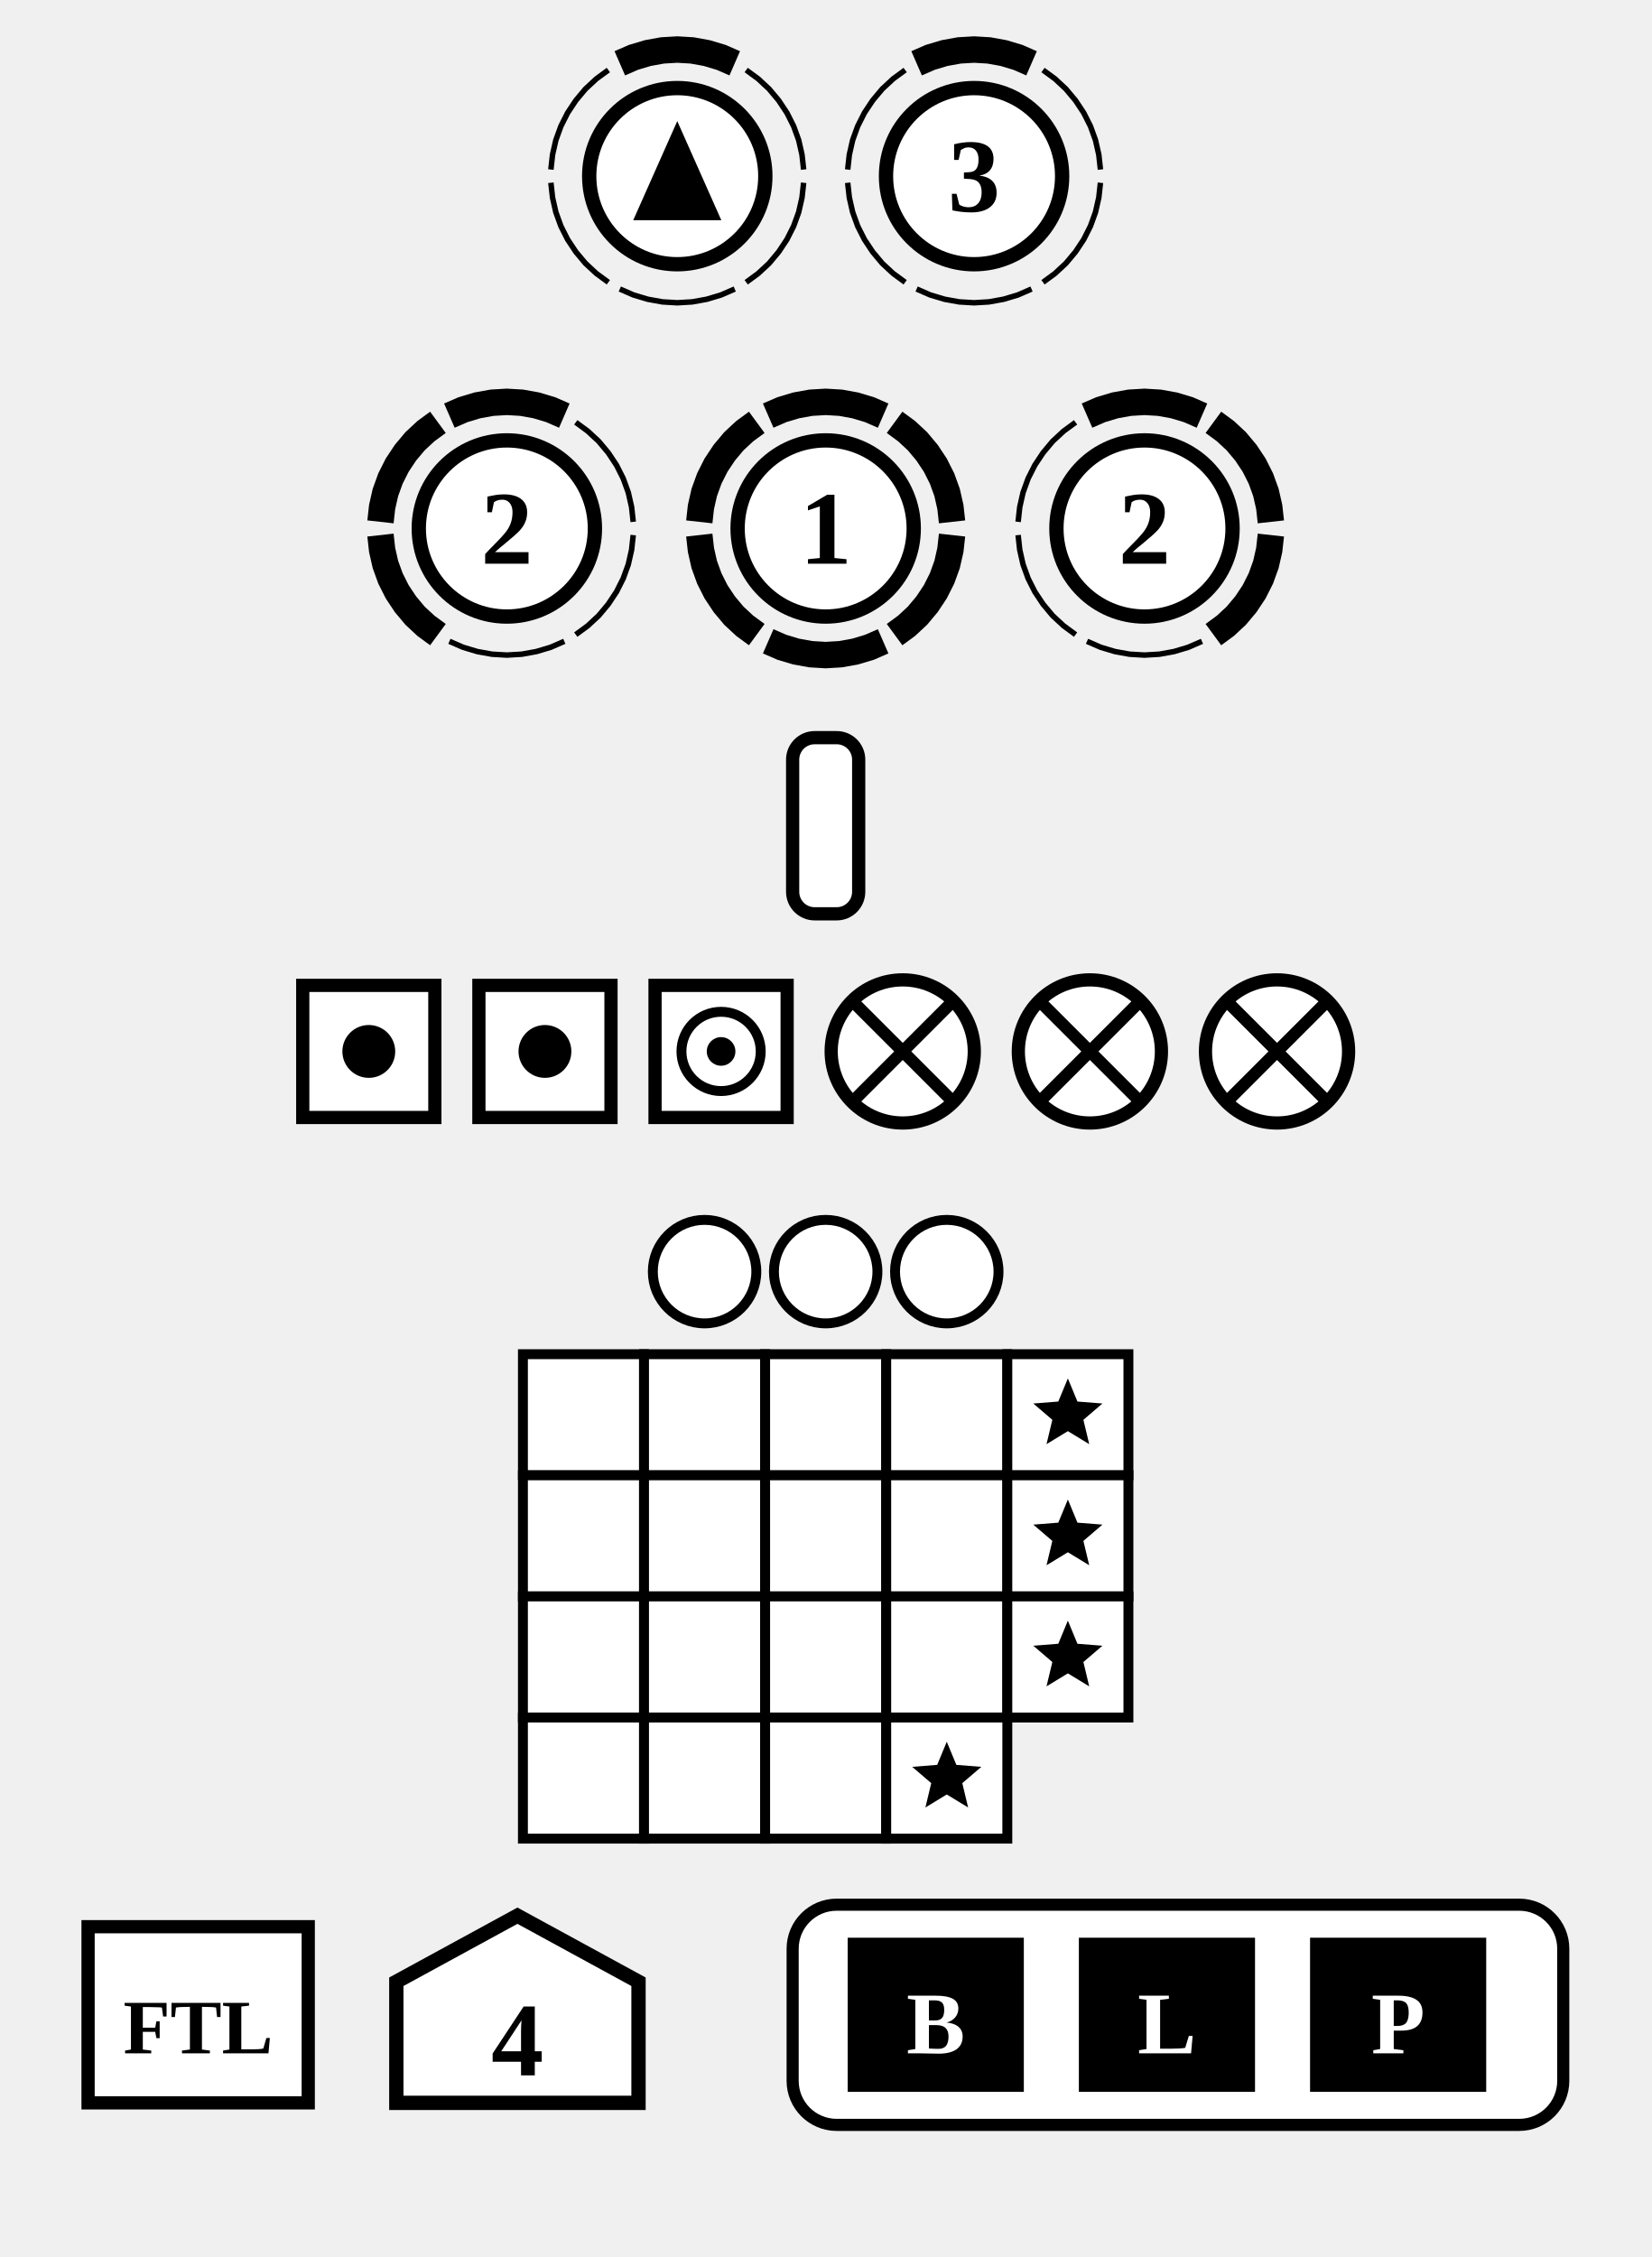
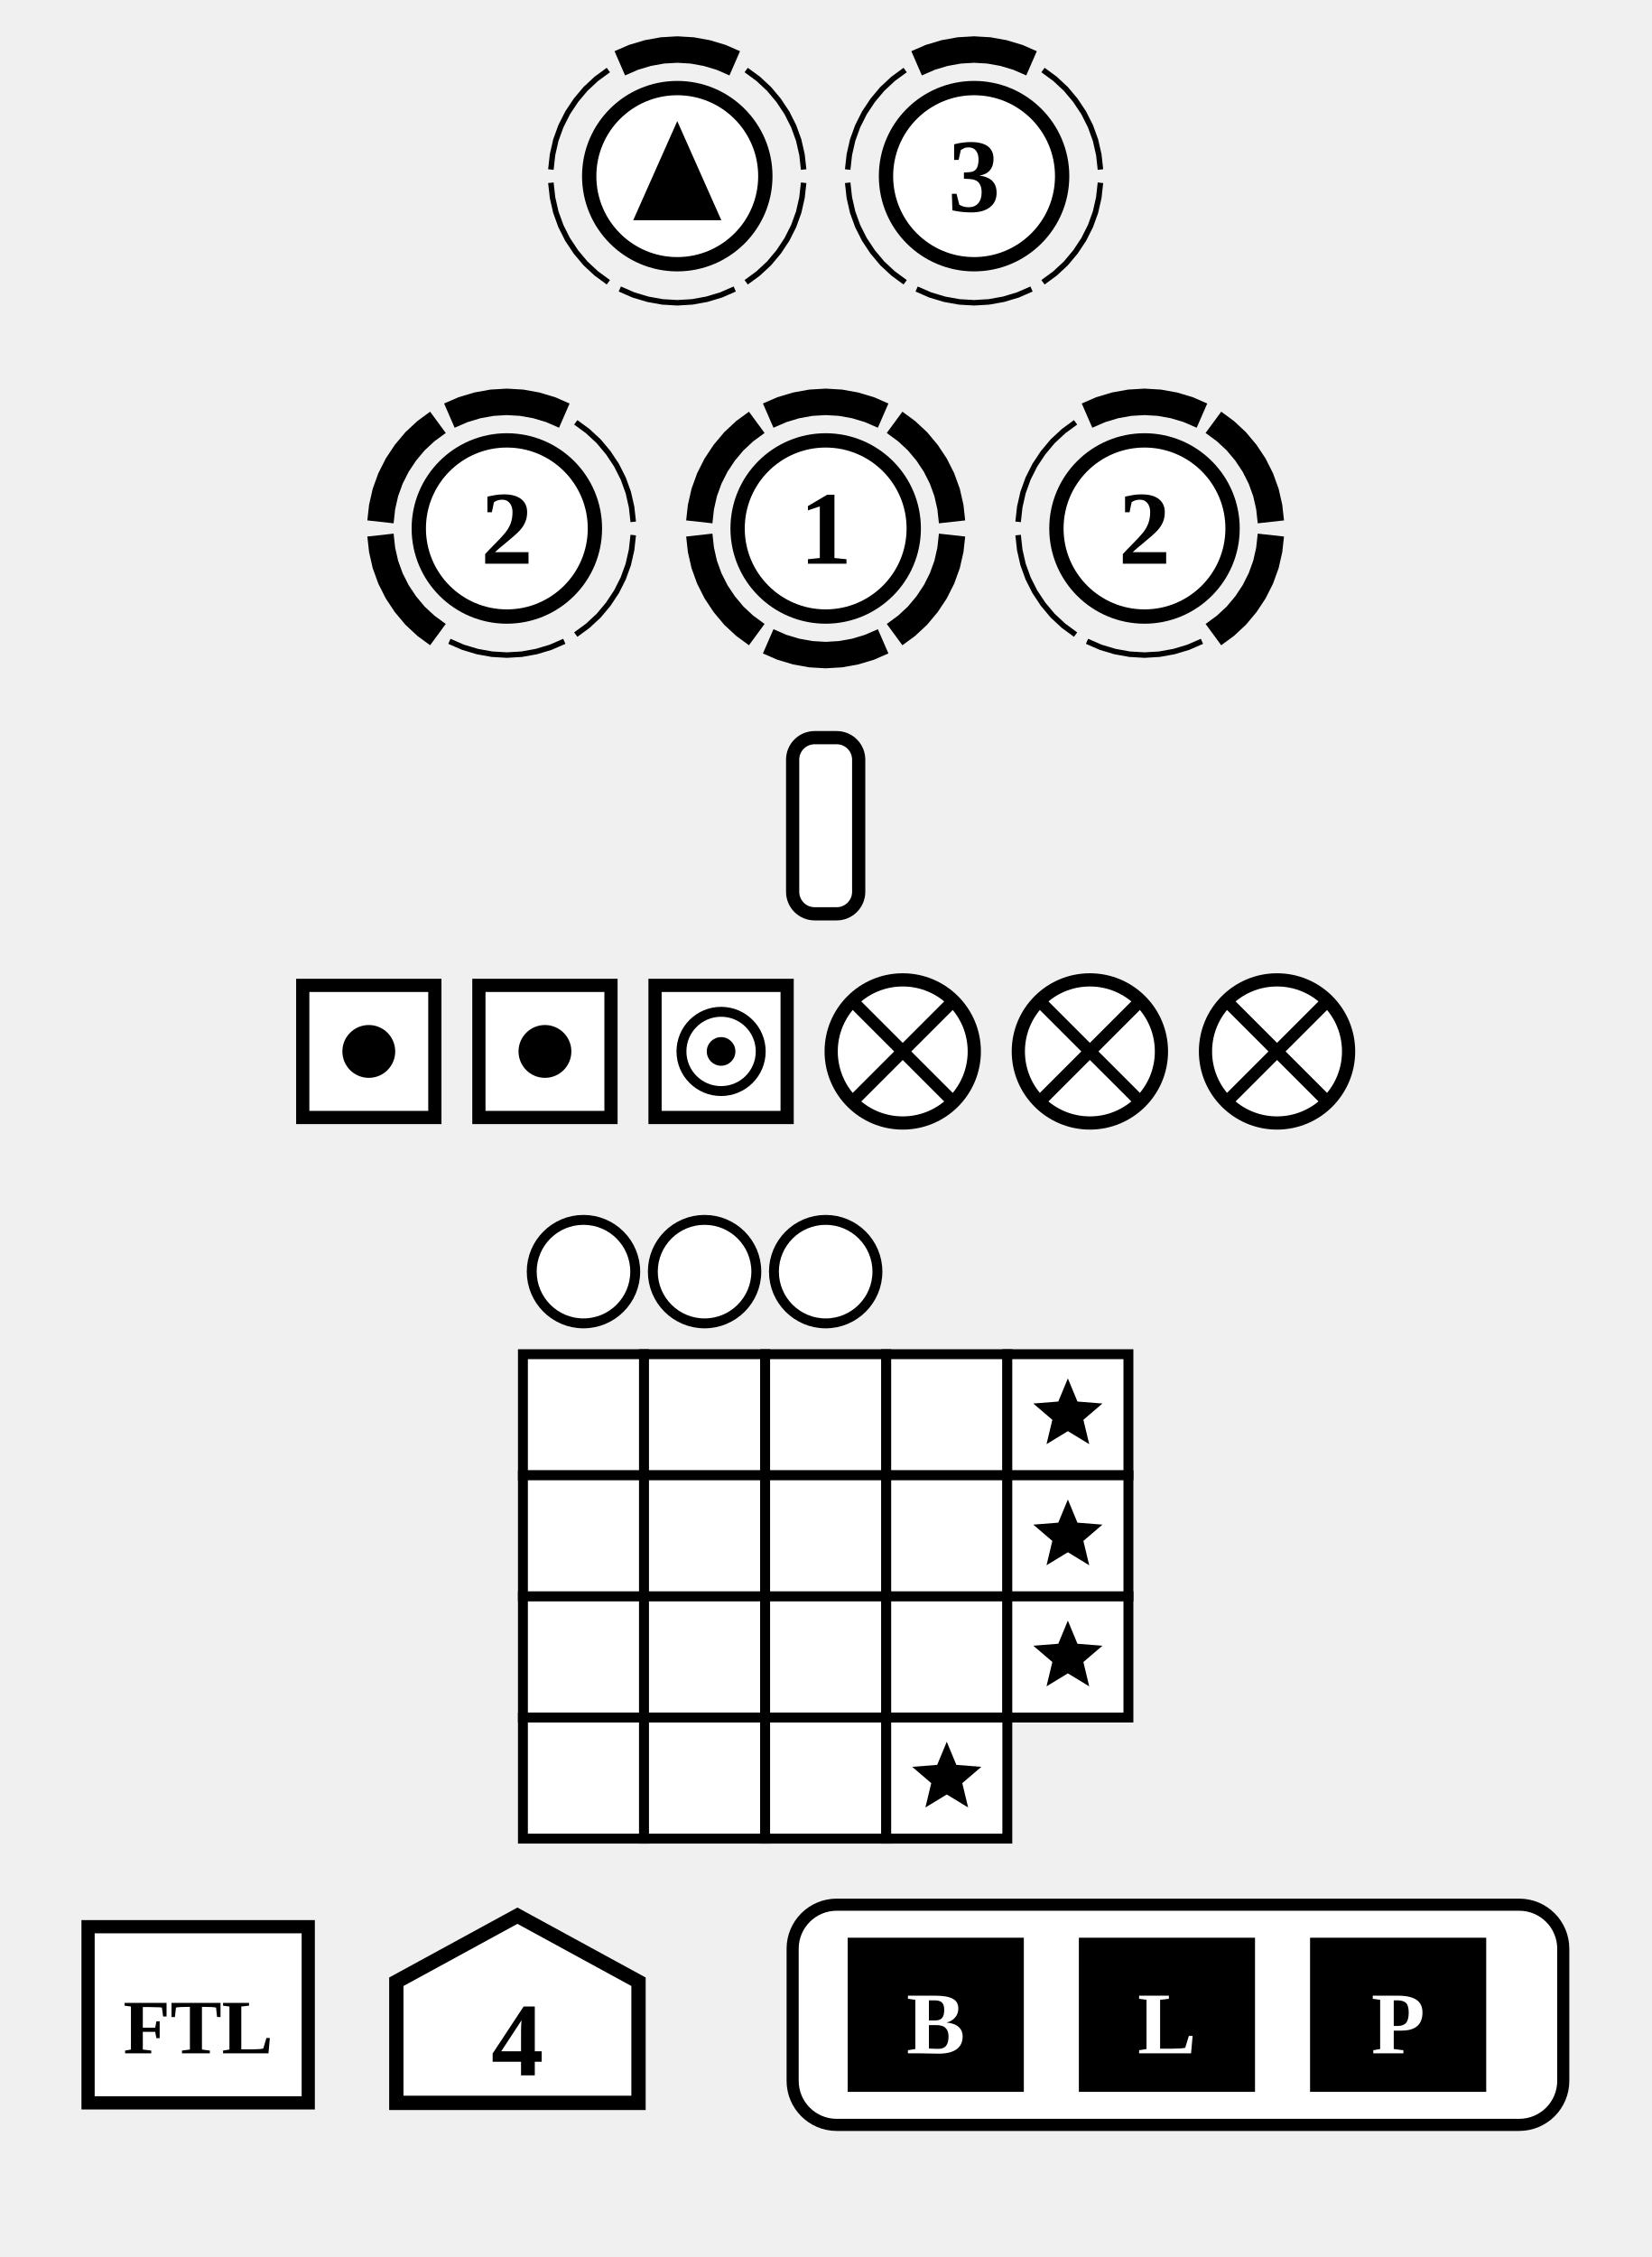
<svg xmlns="http://www.w3.org/2000/svg" viewBox="30 0 150 205" class="ssd">
  <circle cx="91.52" cy="16" r="8" fill="white" stroke="black" stroke-width="1.3" data-ref="system:s5" />
  <path d="M87.52 20 L91.52 11 L95.52 20 Z" fill="black" stroke="none" stroke-width="0" data-ref="system:s5" />
  <path d="M86.3 5.75 L87.54 5.21 L88.84 4.82 L90.17 4.58 L91.52 4.5 L92.87 4.58 L94.2 4.82 L95.5 5.21 L96.74 5.75" fill="none" stroke="black" stroke-width="2.4" data-ref="system:s5" />
  <path d="M97.78 6.36 L98.87 7.16 L99.86 8.08 L100.73 9.12 L101.48 10.25 L102.09 11.46 L102.55 12.73 L102.85 14.05 L103 15.4" fill="none" stroke="black" stroke-width="0.5" data-ref="system:s5" />
  <path d="M103 16.6 L102.85 17.95 L102.55 19.27 L102.09 20.54 L101.48 21.75 L100.73 22.88 L99.86 23.92 L98.87 24.84 L97.78 25.64" fill="none" stroke="black" stroke-width="0.5" data-ref="system:s5" />
  <path d="M96.74 26.25 L95.5 26.79 L94.2 27.18 L92.87 27.42 L91.52 27.5 L90.17 27.42 L88.84 27.18 L87.54 26.79 L86.3 26.25" fill="none" stroke="black" stroke-width="0.5" data-ref="system:s5" />
  <path d="M85.26 25.64 L84.17 24.84 L83.18 23.92 L82.31 22.88 L81.56 21.75 L80.95 20.54 L80.49 19.27 L80.19 17.95 L80.04 16.6" fill="none" stroke="black" stroke-width="0.5" data-ref="system:s5" />
  <path d="M80.04 15.4 L80.19 14.05 L80.49 12.73 L80.95 11.46 L81.56 10.25 L82.31 9.12 L83.18 8.08 L84.17 7.16 L85.26 6.36" fill="none" stroke="black" stroke-width="0.5" data-ref="system:s5" />
  <circle cx="118.48" cy="16" r="8" fill="white" stroke="black" stroke-width="1.3" data-ref="system:s1" />
  <text x="118.48" y="19.2" font-size="9.5" text-anchor="middle" fill="black" font-weight="700" data-ref="system:s1">3</text>
  <path d="M113.26 5.75 L114.5 5.21 L115.8 4.82 L117.13 4.58 L118.48 4.5 L119.83 4.58 L121.16 4.82 L122.46 5.21 L123.7 5.75" fill="none" stroke="black" stroke-width="2.4" data-ref="system:s1" />
  <path d="M124.74 6.36 L125.83 7.16 L126.82 8.08 L127.69 9.12 L128.44 10.25 L129.05 11.46 L129.51 12.73 L129.81 14.05 L129.96 15.4" fill="none" stroke="black" stroke-width="0.5" data-ref="system:s1" />
  <path d="M129.96 16.6 L129.81 17.95 L129.51 19.27 L129.05 20.54 L128.44 21.75 L127.69 22.88 L126.82 23.92 L125.83 24.84 L124.74 25.64" fill="none" stroke="black" stroke-width="0.5" data-ref="system:s1" />
  <path d="M123.7 26.25 L122.46 26.79 L121.16 27.18 L119.83 27.42 L118.48 27.5 L117.13 27.42 L115.8 27.18 L114.5 26.79 L113.26 26.25" fill="none" stroke="black" stroke-width="0.5" data-ref="system:s1" />
  <path d="M112.22 25.64 L111.13 24.84 L110.14 23.92 L109.27 22.88 L108.52 21.75 L107.91 20.54 L107.45 19.27 L107.15 17.95 L107 16.6" fill="none" stroke="black" stroke-width="0.5" data-ref="system:s1" />
  <path d="M107 15.4 L107.15 14.05 L107.45 12.73 L107.91 11.46 L108.52 10.25 L109.27 9.12 L110.14 8.08 L111.13 7.16 L112.22 6.36" fill="none" stroke="black" stroke-width="0.5" data-ref="system:s1" />
  <circle cx="105" cy="48" r="8" fill="white" stroke="black" stroke-width="1.3" data-ref="system:s4" />
  <text x="105" y="51.2" font-size="9.5" text-anchor="middle" fill="black" font-weight="700" data-ref="system:s4">1</text>
  <path d="M99.78 37.75 L101.02 37.21 L102.32 36.82 L103.65 36.58 L105 36.5 L106.35 36.58 L107.68 36.82 L108.98 37.21 L110.22 37.75" fill="none" stroke="black" stroke-width="2.4" data-ref="system:s4" />
  <path d="M111.26 38.36 L112.35 39.16 L113.34 40.08 L114.21 41.12 L114.96 42.25 L115.57 43.46 L116.03 44.73 L116.33 46.05 L116.48 47.4" fill="none" stroke="black" stroke-width="2.4" data-ref="system:s4" />
  <path d="M116.48 48.6 L116.33 49.95 L116.03 51.27 L115.57 52.54 L114.96 53.75 L114.21 54.88 L113.34 55.92 L112.35 56.84 L111.26 57.64" fill="none" stroke="black" stroke-width="2.4" data-ref="system:s4" />
  <path d="M110.22 58.25 L108.98 58.79 L107.68 59.18 L106.35 59.42 L105 59.5 L103.65 59.42 L102.32 59.18 L101.02 58.79 L99.78 58.25" fill="none" stroke="black" stroke-width="2.4" data-ref="system:s4" />
  <path d="M98.74 57.64 L97.65 56.84 L96.66 55.92 L95.79 54.88 L95.04 53.75 L94.43 52.54 L93.97 51.27 L93.67 49.95 L93.52 48.6" fill="none" stroke="black" stroke-width="2.4" data-ref="system:s4" />
  <path d="M93.52 47.4 L93.67 46.05 L93.97 44.73 L94.43 43.46 L95.04 42.25 L95.79 41.12 L96.66 40.08 L97.65 39.16 L98.74 38.36" fill="none" stroke="black" stroke-width="2.4" data-ref="system:s4" />
  <rect x="102" y="67" width="6" height="16" rx="2" fill="white" stroke="black" stroke-width="1.2" data-ref="system:s12" />
  <circle cx="76.04" cy="48" r="8" fill="white" stroke="black" stroke-width="1.3" data-ref="system:s2" />
  <text x="76.04" y="51.2" font-size="9.5" text-anchor="middle" fill="black" font-weight="700" data-ref="system:s2">2</text>
  <path d="M70.82 37.75 L72.06 37.21 L73.36 36.82 L74.69 36.58 L76.04 36.5 L77.39 36.58 L78.72 36.82 L80.02 37.21 L81.26 37.75" fill="none" stroke="black" stroke-width="2.4" data-ref="system:s2" />
  <path d="M82.3 38.36 L83.39 39.16 L84.38 40.08 L85.25 41.12 L86 42.25 L86.61 43.46 L87.07 44.73 L87.37 46.05 L87.52 47.4" fill="none" stroke="black" stroke-width="0.5" data-ref="system:s2" />
  <path d="M87.52 48.6 L87.37 49.95 L87.07 51.27 L86.61 52.54 L86 53.75 L85.25 54.88 L84.38 55.92 L83.39 56.84 L82.3 57.64" fill="none" stroke="black" stroke-width="0.5" data-ref="system:s2" />
  <path d="M81.26 58.25 L80.02 58.79 L78.72 59.18 L77.39 59.42 L76.04 59.5 L74.69 59.42 L73.36 59.18 L72.06 58.79 L70.82 58.25" fill="none" stroke="black" stroke-width="0.5" data-ref="system:s2" />
  <path d="M69.78 57.64 L68.69 56.84 L67.7 55.92 L66.83 54.88 L66.08 53.75 L65.47 52.54 L65.01 51.27 L64.71 49.95 L64.56 48.6" fill="none" stroke="black" stroke-width="2.4" data-ref="system:s2" />
  <path d="M64.56 47.4 L64.71 46.05 L65.01 44.73 L65.47 43.46 L66.08 42.25 L66.83 41.12 L67.7 40.08 L68.69 39.16 L69.78 38.36" fill="none" stroke="black" stroke-width="2.4" data-ref="system:s2" />
  <circle cx="133.96" cy="48" r="8" fill="white" stroke="black" stroke-width="1.3" data-ref="system:s3" />
  <text x="133.96" y="51.2" font-size="9.5" text-anchor="middle" fill="black" font-weight="700" data-ref="system:s3">2</text>
  <path d="M128.74 37.75 L129.98 37.21 L131.28 36.82 L132.61 36.58 L133.96 36.5 L135.31 36.58 L136.64 36.82 L137.94 37.21 L139.18 37.75" fill="none" stroke="black" stroke-width="2.4" data-ref="system:s3" />
  <path d="M140.22 38.36 L141.31 39.16 L142.3 40.08 L143.17 41.12 L143.92 42.25 L144.53 43.46 L144.99 44.73 L145.29 46.05 L145.44 47.4" fill="none" stroke="black" stroke-width="2.4" data-ref="system:s3" />
  <path d="M145.44 48.6 L145.29 49.95 L144.99 51.27 L144.53 52.54 L143.92 53.75 L143.17 54.88 L142.3 55.92 L141.31 56.84 L140.22 57.64" fill="none" stroke="black" stroke-width="2.4" data-ref="system:s3" />
  <path d="M139.18 58.25 L137.94 58.79 L136.64 59.18 L135.31 59.42 L133.96 59.5 L132.61 59.42 L131.28 59.18 L129.98 58.79 L128.74 58.25" fill="none" stroke="black" stroke-width="0.5" data-ref="system:s3" />
  <path d="M127.7 57.64 L126.61 56.84 L125.62 55.92 L124.75 54.88 L124 53.75 L123.39 52.54 L122.93 51.27 L122.63 49.95 L122.48 48.6" fill="none" stroke="black" stroke-width="0.5" data-ref="system:s3" />
  <path d="M122.48 47.4 L122.63 46.05 L122.93 44.73 L123.39 43.46 L124 42.25 L124.75 41.12 L125.62 40.08 L126.61 39.16 L127.7 38.36" fill="none" stroke="black" stroke-width="0.5" data-ref="system:s3" />
  <rect x="57.5" y="89.5" width="12" height="12" fill="white" stroke="black" stroke-width="1.2" data-ref="system:s9" />
  <circle cx="63.5" cy="95.5" r="2.4" fill="black" stroke="none" stroke-width="0" data-ref="system:s9" />
  <rect x="73.5" y="89.5" width="12" height="12" fill="white" stroke="black" stroke-width="1.2" data-ref="system:s10" />
  <circle cx="79.5" cy="95.5" r="2.4" fill="black" stroke="none" stroke-width="0" data-ref="system:s10" />
  <rect x="89.5" y="89.5" width="12" height="12" fill="white" stroke="black" stroke-width="1.2" data-ref="system:s11" />
  <circle cx="95.5" cy="95.5" r="3.6" fill="none" stroke="black" stroke-width="0.9" data-ref="system:s11" />
  <circle cx="95.5" cy="95.5" r="1.3" fill="black" stroke="none" stroke-width="0" data-ref="system:s11" />
  <circle cx="112" cy="95.5" r="6.5" fill="white" stroke="black" stroke-width="1.2" data-ref="system:s6" />
  <path d="M107.5 91 L116.5 100 M116.5 91 L107.5 100" fill="none" stroke="black" stroke-width="1.1" data-ref="system:s6" />
  <circle cx="129" cy="95.5" r="6.5" fill="white" stroke="black" stroke-width="1.2" data-ref="system:s7" />
  <path d="M124.5 91 L133.5 100 M133.5 91 L124.5 100" fill="none" stroke="black" stroke-width="1.1" data-ref="system:s7" />
  <circle cx="146" cy="95.5" r="6.5" fill="white" stroke="black" stroke-width="1.2" data-ref="system:s8" />
  <path d="M141.5 91 L150.5 100 M150.5 91 L141.5 100" fill="none" stroke="black" stroke-width="1.1" data-ref="system:s8" />
-   <circle cx="94" cy="115.5" r="4.7" fill="white" stroke="black" stroke-width="0.9" data-ref="armour:1" />
-   <circle cx="105" cy="115.5" r="4.7" fill="white" stroke="black" stroke-width="0.9" data-ref="armour:2" />
-   <circle cx="116" cy="115.5" r="4.7" fill="white" stroke="black" stroke-width="0.9" data-ref="armour:3" />
+   <circle cx="83" cy="115.5" r="4.7" fill="white" stroke="black" stroke-width="0.9" data-ref="armour:1" />
+   <circle cx="94" cy="115.5" r="4.7" fill="white" stroke="black" stroke-width="0.9" data-ref="armour:2" />
+   <circle cx="105" cy="115.5" r="4.7" fill="white" stroke="black" stroke-width="0.9" data-ref="armour:3" />
  <rect x="77.5" y="123" width="11" height="11" fill="white" stroke="black" stroke-width="0.9" data-ref="hull:1" />
  <rect x="88.5" y="123" width="11" height="11" fill="white" stroke="black" stroke-width="0.9" data-ref="hull:2" />
  <rect x="99.5" y="123" width="11" height="11" fill="white" stroke="black" stroke-width="0.9" data-ref="hull:3" />
  <rect x="110.5" y="123" width="11" height="11" fill="white" stroke="black" stroke-width="0.9" data-ref="hull:4" />
  <rect x="121.5" y="123" width="11" height="11" fill="white" stroke="black" stroke-width="0.9" data-ref="hull:5" />
  <path d="M127 125.2L127.87 127.3L130.14 127.48L128.41 128.96L128.94 131.17L127 129.99L125.06 131.17L125.59 128.96L123.86 127.48L126.13 127.3Z" fill="black" stroke="none" stroke-width="0" />
  <rect x="77.5" y="134" width="11" height="11" fill="white" stroke="black" stroke-width="0.9" data-ref="hull:6" />
  <rect x="88.5" y="134" width="11" height="11" fill="white" stroke="black" stroke-width="0.9" data-ref="hull:7" />
  <rect x="99.5" y="134" width="11" height="11" fill="white" stroke="black" stroke-width="0.9" data-ref="hull:8" />
  <rect x="110.5" y="134" width="11" height="11" fill="white" stroke="black" stroke-width="0.9" data-ref="hull:9" />
  <rect x="121.5" y="134" width="11" height="11" fill="white" stroke="black" stroke-width="0.9" data-ref="hull:10" />
  <path d="M127 136.2L127.87 138.3L130.14 138.48L128.41 139.96L128.94 142.17L127 140.99L125.06 142.17L125.59 139.96L123.86 138.48L126.13 138.3Z" fill="black" stroke="none" stroke-width="0" />
  <rect x="77.5" y="145" width="11" height="11" fill="white" stroke="black" stroke-width="0.9" data-ref="hull:11" />
  <rect x="88.5" y="145" width="11" height="11" fill="white" stroke="black" stroke-width="0.9" data-ref="hull:12" />
  <rect x="99.5" y="145" width="11" height="11" fill="white" stroke="black" stroke-width="0.9" data-ref="hull:13" />
  <rect x="110.5" y="145" width="11" height="11" fill="white" stroke="black" stroke-width="0.9" data-ref="hull:14" />
  <rect x="121.5" y="145" width="11" height="11" fill="white" stroke="black" stroke-width="0.9" data-ref="hull:15" />
  <path d="M127 147.2L127.87 149.3L130.14 149.48L128.41 150.96L128.94 153.17L127 151.99L125.06 153.17L125.59 150.96L123.86 149.48L126.13 149.3Z" fill="black" stroke="none" stroke-width="0" />
  <rect x="77.5" y="156" width="11" height="11" fill="white" stroke="black" stroke-width="0.9" data-ref="hull:16" />
  <rect x="88.5" y="156" width="11" height="11" fill="white" stroke="black" stroke-width="0.9" data-ref="hull:17" />
  <rect x="99.5" y="156" width="11" height="11" fill="white" stroke="black" stroke-width="0.9" data-ref="hull:18" />
  <rect x="110.5" y="156" width="11" height="11" fill="white" stroke="black" stroke-width="0.9" data-ref="hull:19" />
  <path d="M116 158.2L116.87 160.3L119.14 160.48L117.41 161.96L117.94 164.17L116 162.99L114.06 164.17L114.59 161.96L112.86 160.48L115.13 160.3Z" fill="black" stroke="none" stroke-width="0" />
  <rect x="38" y="175" width="20" height="16" fill="white" stroke="black" stroke-width="1.2" />
  <text x="48" y="186.5" font-size="7" text-anchor="middle" fill="black" font-weight="700">FTL</text>
  <path d="M66 191 L66 180 L77 174 L88 180 L88 191 Z" fill="white" stroke="black" stroke-width="1.3" />
  <text x="77" y="188.5" font-size="9.5" text-anchor="middle" fill="black" font-weight="700">4</text>
  <rect x="102" y="173" width="70" height="20" rx="4" fill="white" stroke="black" stroke-width="1.1" />
  <rect x="107" y="176" width="16" height="14" fill="black" stroke="none" stroke-width="0" />
  <text x="115" y="186.5" font-size="8" text-anchor="middle" fill="white" font-weight="700">B</text>
  <rect x="128" y="176" width="16" height="14" fill="black" stroke="none" stroke-width="0" />
  <text x="136" y="186.5" font-size="8" text-anchor="middle" fill="white" font-weight="700">L</text>
  <rect x="149" y="176" width="16" height="14" fill="black" stroke="none" stroke-width="0" />
  <text x="157" y="186.5" font-size="8" text-anchor="middle" fill="white" font-weight="700">P</text>
</svg>
